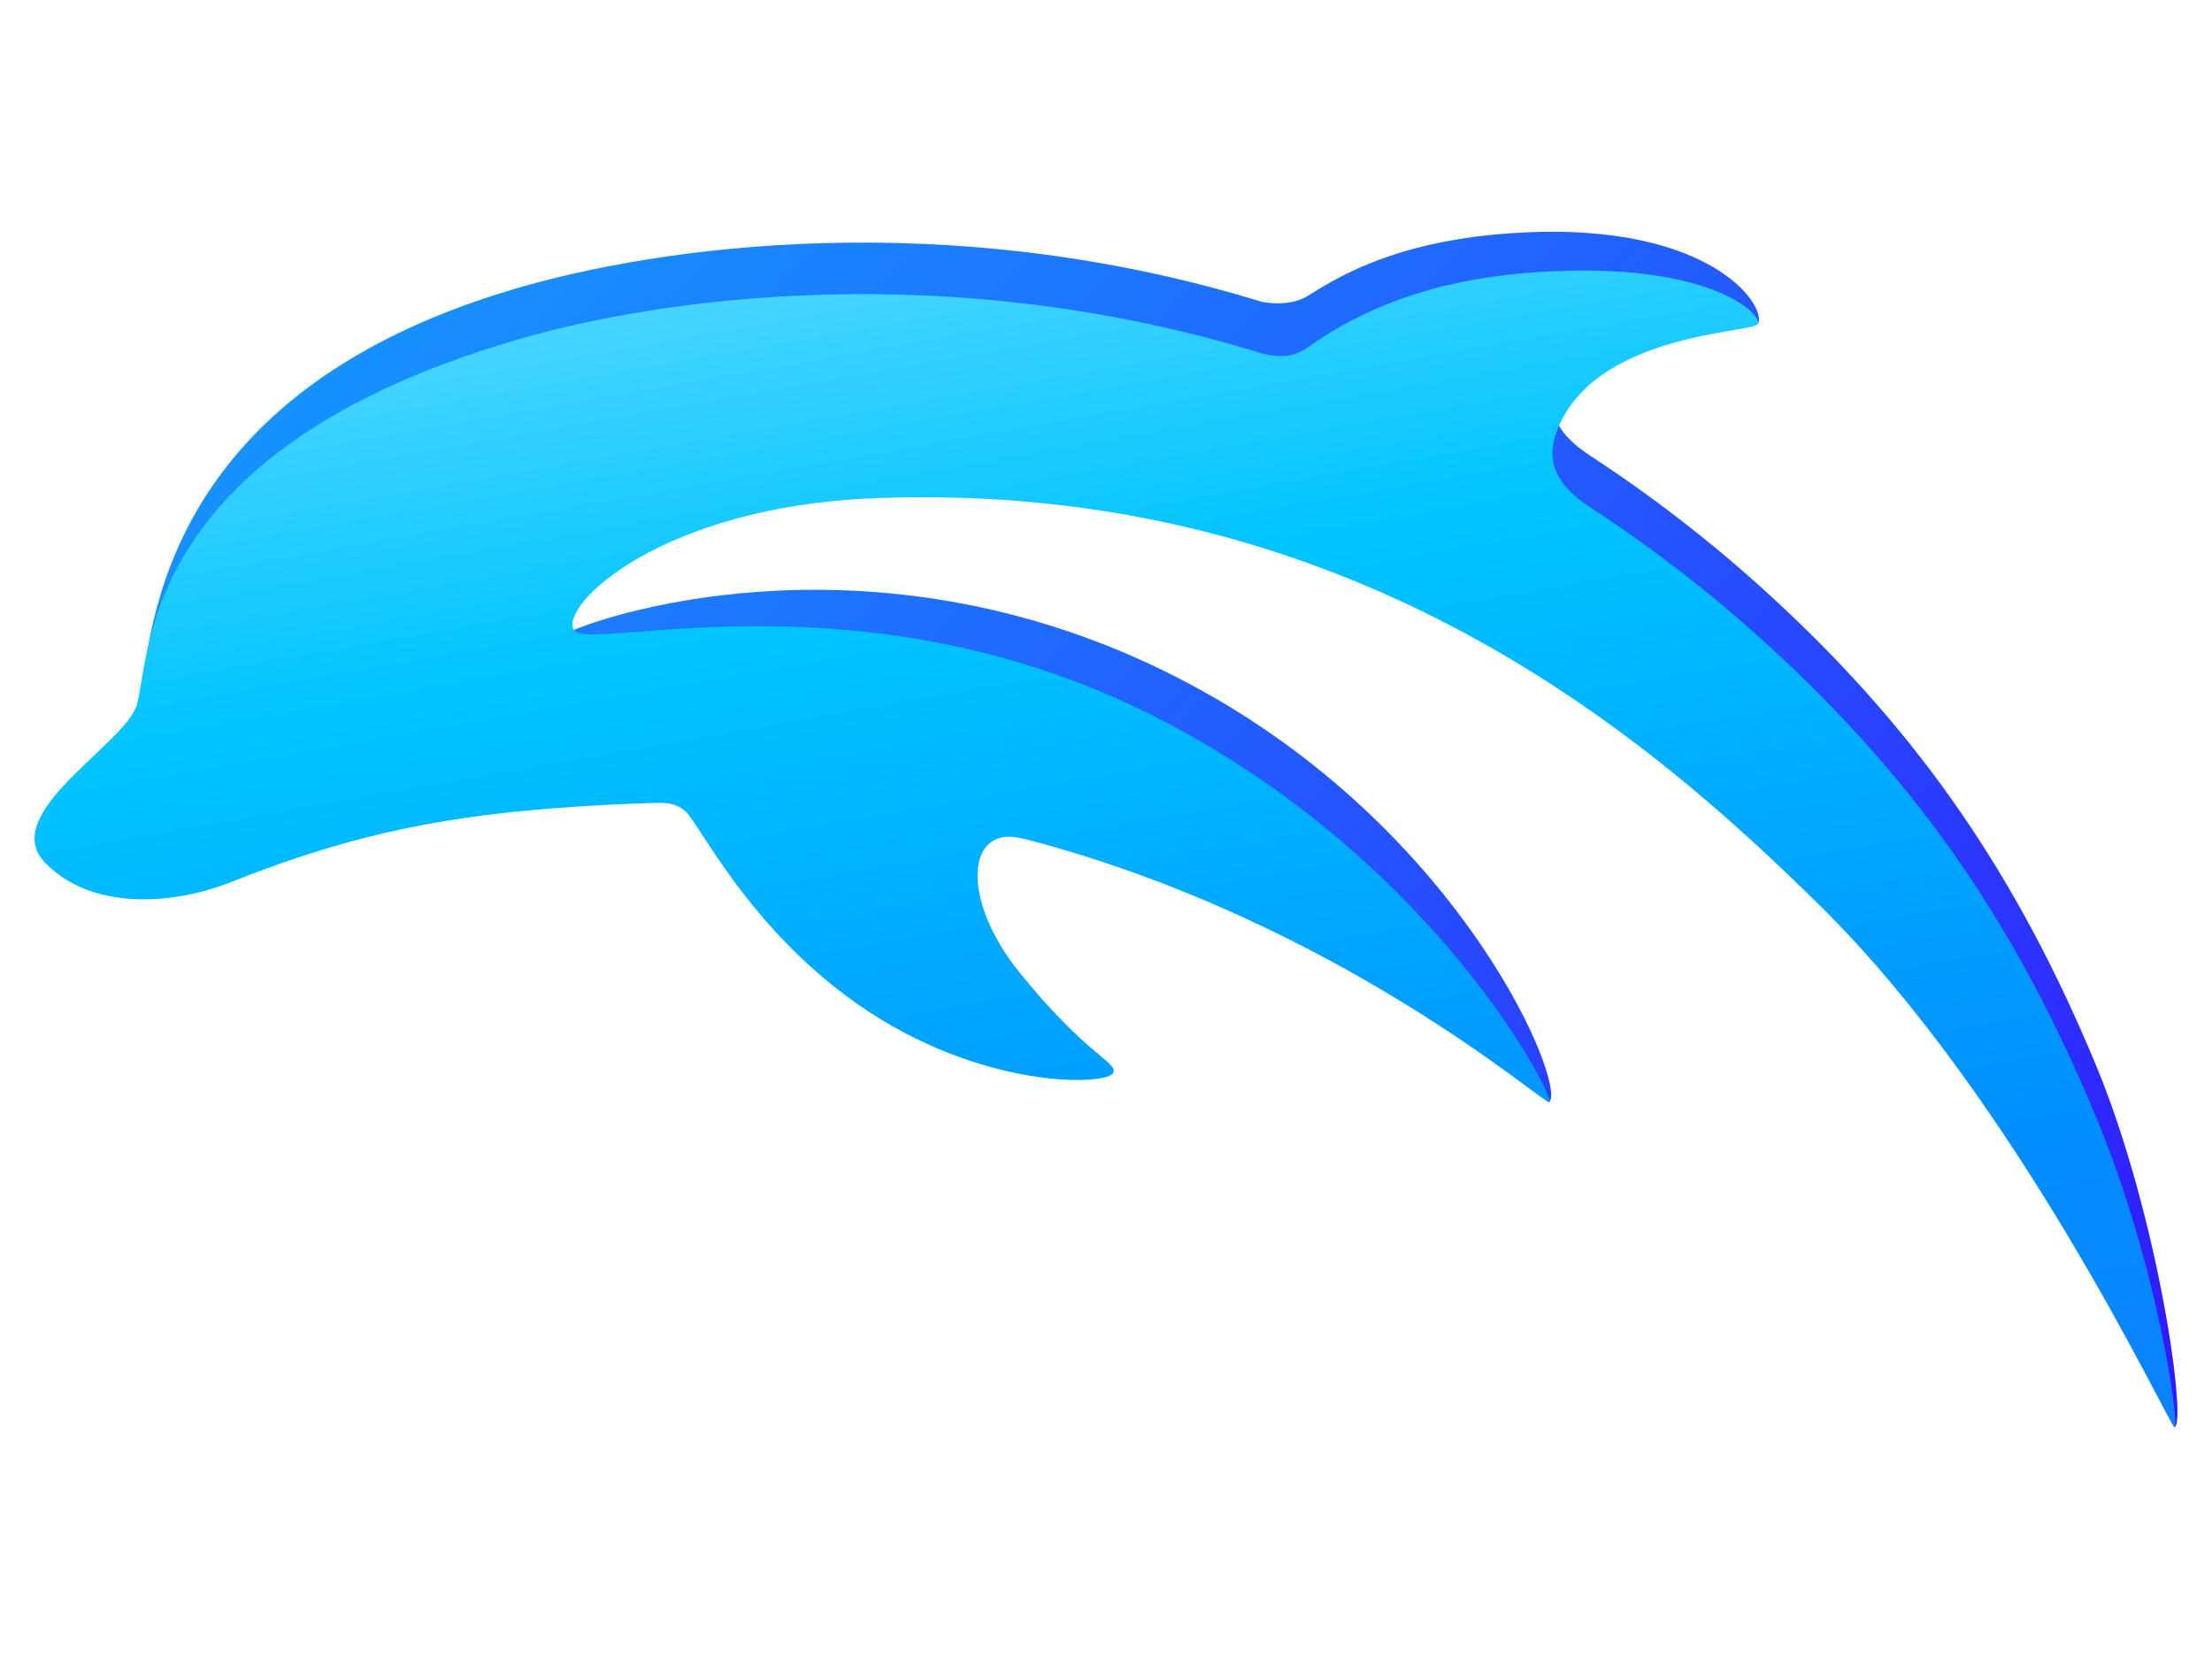
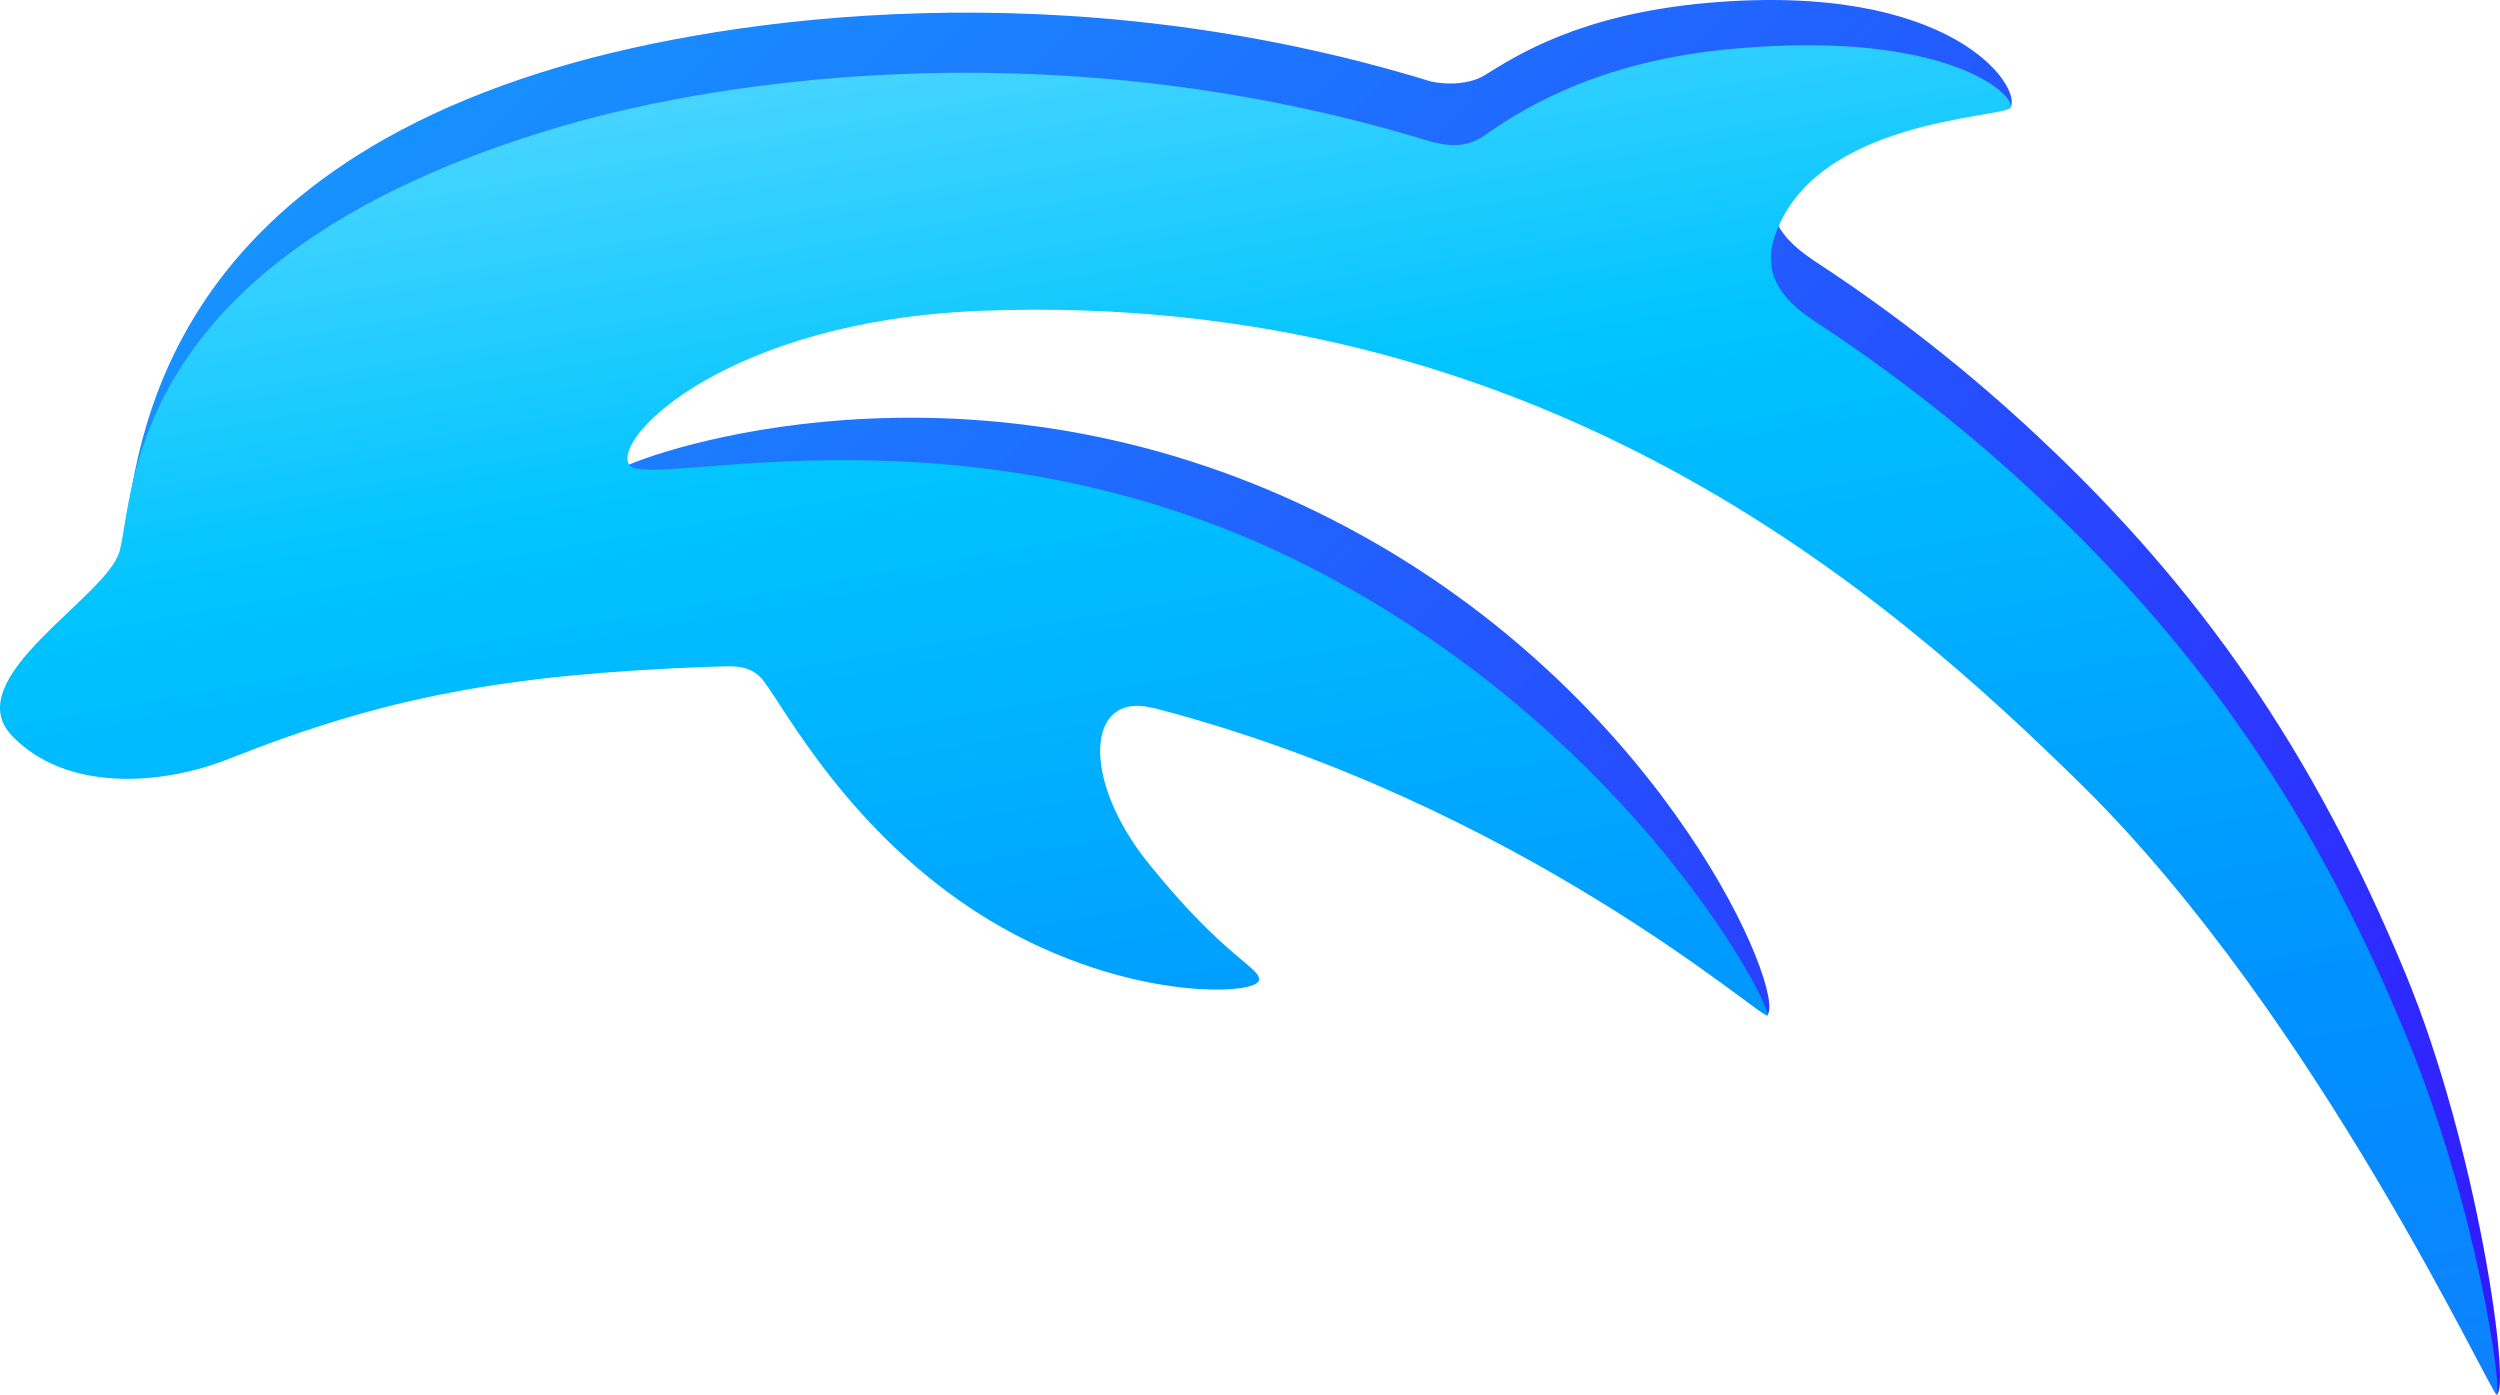
- <svg xmlns="http://www.w3.org/2000/svg" id="dolphinrefreshblue" viewBox="0 0 320 240" version="1.1" width="320" height="240">
+ <svg xmlns="http://www.w3.org/2000/svg" id="dolphinrefreshblue" viewBox="0 0 256 142.819" version="1.1" width="256" height="142.819">
  <defs id="defs32">
    <linearGradient id="linear-gradient" x1="921.62" y1="672.33" x2="225.62" y2="-23.68" gradientUnits="userSpaceOnUse">
      <stop offset="0" stop-color="#3217ff" id="stop2" />
      <stop offset=".26" stop-color="#2b38ff" id="stop4" />
      <stop offset=".5" stop-color="#2455ff" id="stop6" />
      <stop offset=".75" stop-color="#1d74ff" id="stop8" />
      <stop offset="1" stop-color="#1792ff" id="stop10" />
    </linearGradient>
    <linearGradient id="linear-gradient-2" x1="551.69" y1="654.33" x2="438.44" y2="12.11" gradientUnits="userSpaceOnUse">
      <stop offset="0" stop-color="#0e80ff" id="stop13" />
      <stop offset=".13" stop-color="#0789ff" id="stop15" />
      <stop offset=".25" stop-color="#0090ff" id="stop17" />
      <stop offset=".38" stop-color="#009dff" id="stop19" />
      <stop offset=".5" stop-color="#0af" id="stop21" />
      <stop offset=".62" stop-color="#00b7ff" id="stop23" />
      <stop offset=".75" stop-color="#00c4ff" id="stop25" />
      <stop offset=".87" stop-color="#21ccff" id="stop27" />
      <stop offset="1" stop-color="#46d4ff" id="stop29" />
    </linearGradient>
  </defs>
-   <g id="g345" transform="matrix(0.3027259,0,0,0.3027259,5.004002,33.52822)">
+   <g id="g345" transform="matrix(0.249993,0,0,0.249993,0.00330505,6.9539439e-4)">
    <path id="accent" d="M 1022.56,571.21 C 1021.29,571.39 984.04,401.22 888.06,306.64 809.8,229.53 632.77,78.88 402.78,95.28 222.81,108.11 247.52,194.5 257.44,190.37 285.62,178.61 417.89,141.05 558.95,219.93 683.67,289.67 731.45,406.55 723.99,415.65 722.4,417.57 678.84,306.85 479.48,264.69 324.96,232.01 162.87,258.75 93.85,286.15 65.78,297.3 19.97,327.72 11.1,297.28 2.79,268.75 44.6,245.74 49.53,226.83 55.97,202.11 51.52,79.73 229.36,27.3 c 69.13,-20.38 206.69,-40 356.78,6.08 7.41,1.62 16.34,0.93 22.08,-2.63 12.86,-7.98 38.97,-24.94 91.15,-29.56 100.28,-8.88 129,34.46 124.16,42.86 -2.44,4.24 -80.13,-20.48 -96.57,28.08 -6.12,18.08 6.78,28.28 15.94,34.57 32.67,21.29 63.4,45.41 91.84,72.09 66.54,62.22 112.8,128.96 150.42,219.66 29.94,72.19 43.57,171.86 37.4,172.75 z" style="fill:url(#linear-gradient);fill-rule:evenodd;stroke-width:0px" />
    <path id="main" d="m 1022.65,571.29 c -2.15,0.3 -73.59,-154.8 -169.57,-249.37 -78.26,-77.11 -220.89,-203.51 -451.29,-194.61 -102.85,3.97 -151.08,51.44 -144.13,63.02 6.78,11.3 140.6,-31.02 283.56,44.38 130.09,68.62 185.48,179.26 182.78,181.3 -2.21,1.67 -101.12,-86.71 -250.52,-125.78 -0.58,-0.09 -1.15,-0.21 -1.73,-0.34 -26.77,-6.58 -29.04,29.26 -1.48,63.55 31.9,39.7 46.88,43.17 45.33,48.28 -1.97,6.43 -63.11,8.78 -122.18,-32.52 -52.04,-36.39 -75.4,-85.8 -82.28,-92.13 -5.82,-5.35 -12.47,-4.05 -20.2,-3.94 -0.32,0 -0.63,0 -0.95,0 -83.04,3.15 -132.41,12.35 -196.14,37.65 -28.07,11.15 -66.77,13.55 -88.81,-9.24 -22.87,-23.65 39.02,-56.97 43.95,-75.87 6.44,-24.72 2.53,-121.3 180.36,-173.74 69.24,-20.42 207.11,-40.06 357.46,6.29 7.58,1.86 14.42,2.09 21.4,-2.84 18.56,-13.12 49.71,-30.75 101.87,-35.43 87.65,-7.85 115.71,19.11 113.43,24.09 -2.03,4.45 -80.13,4.15 -96.57,52.72 -6.12,18.08 6.78,28.28 15.94,34.57 32.67,21.29 63.4,45.41 91.85,72.09 66.55,62.22 112.81,128.96 150.42,219.66 29.93,72.19 39.98,147.84 37.48,148.2 z" style="fill:url(#linear-gradient-2);fill-rule:evenodd;stroke-width:0px" />
  </g>
</svg>
